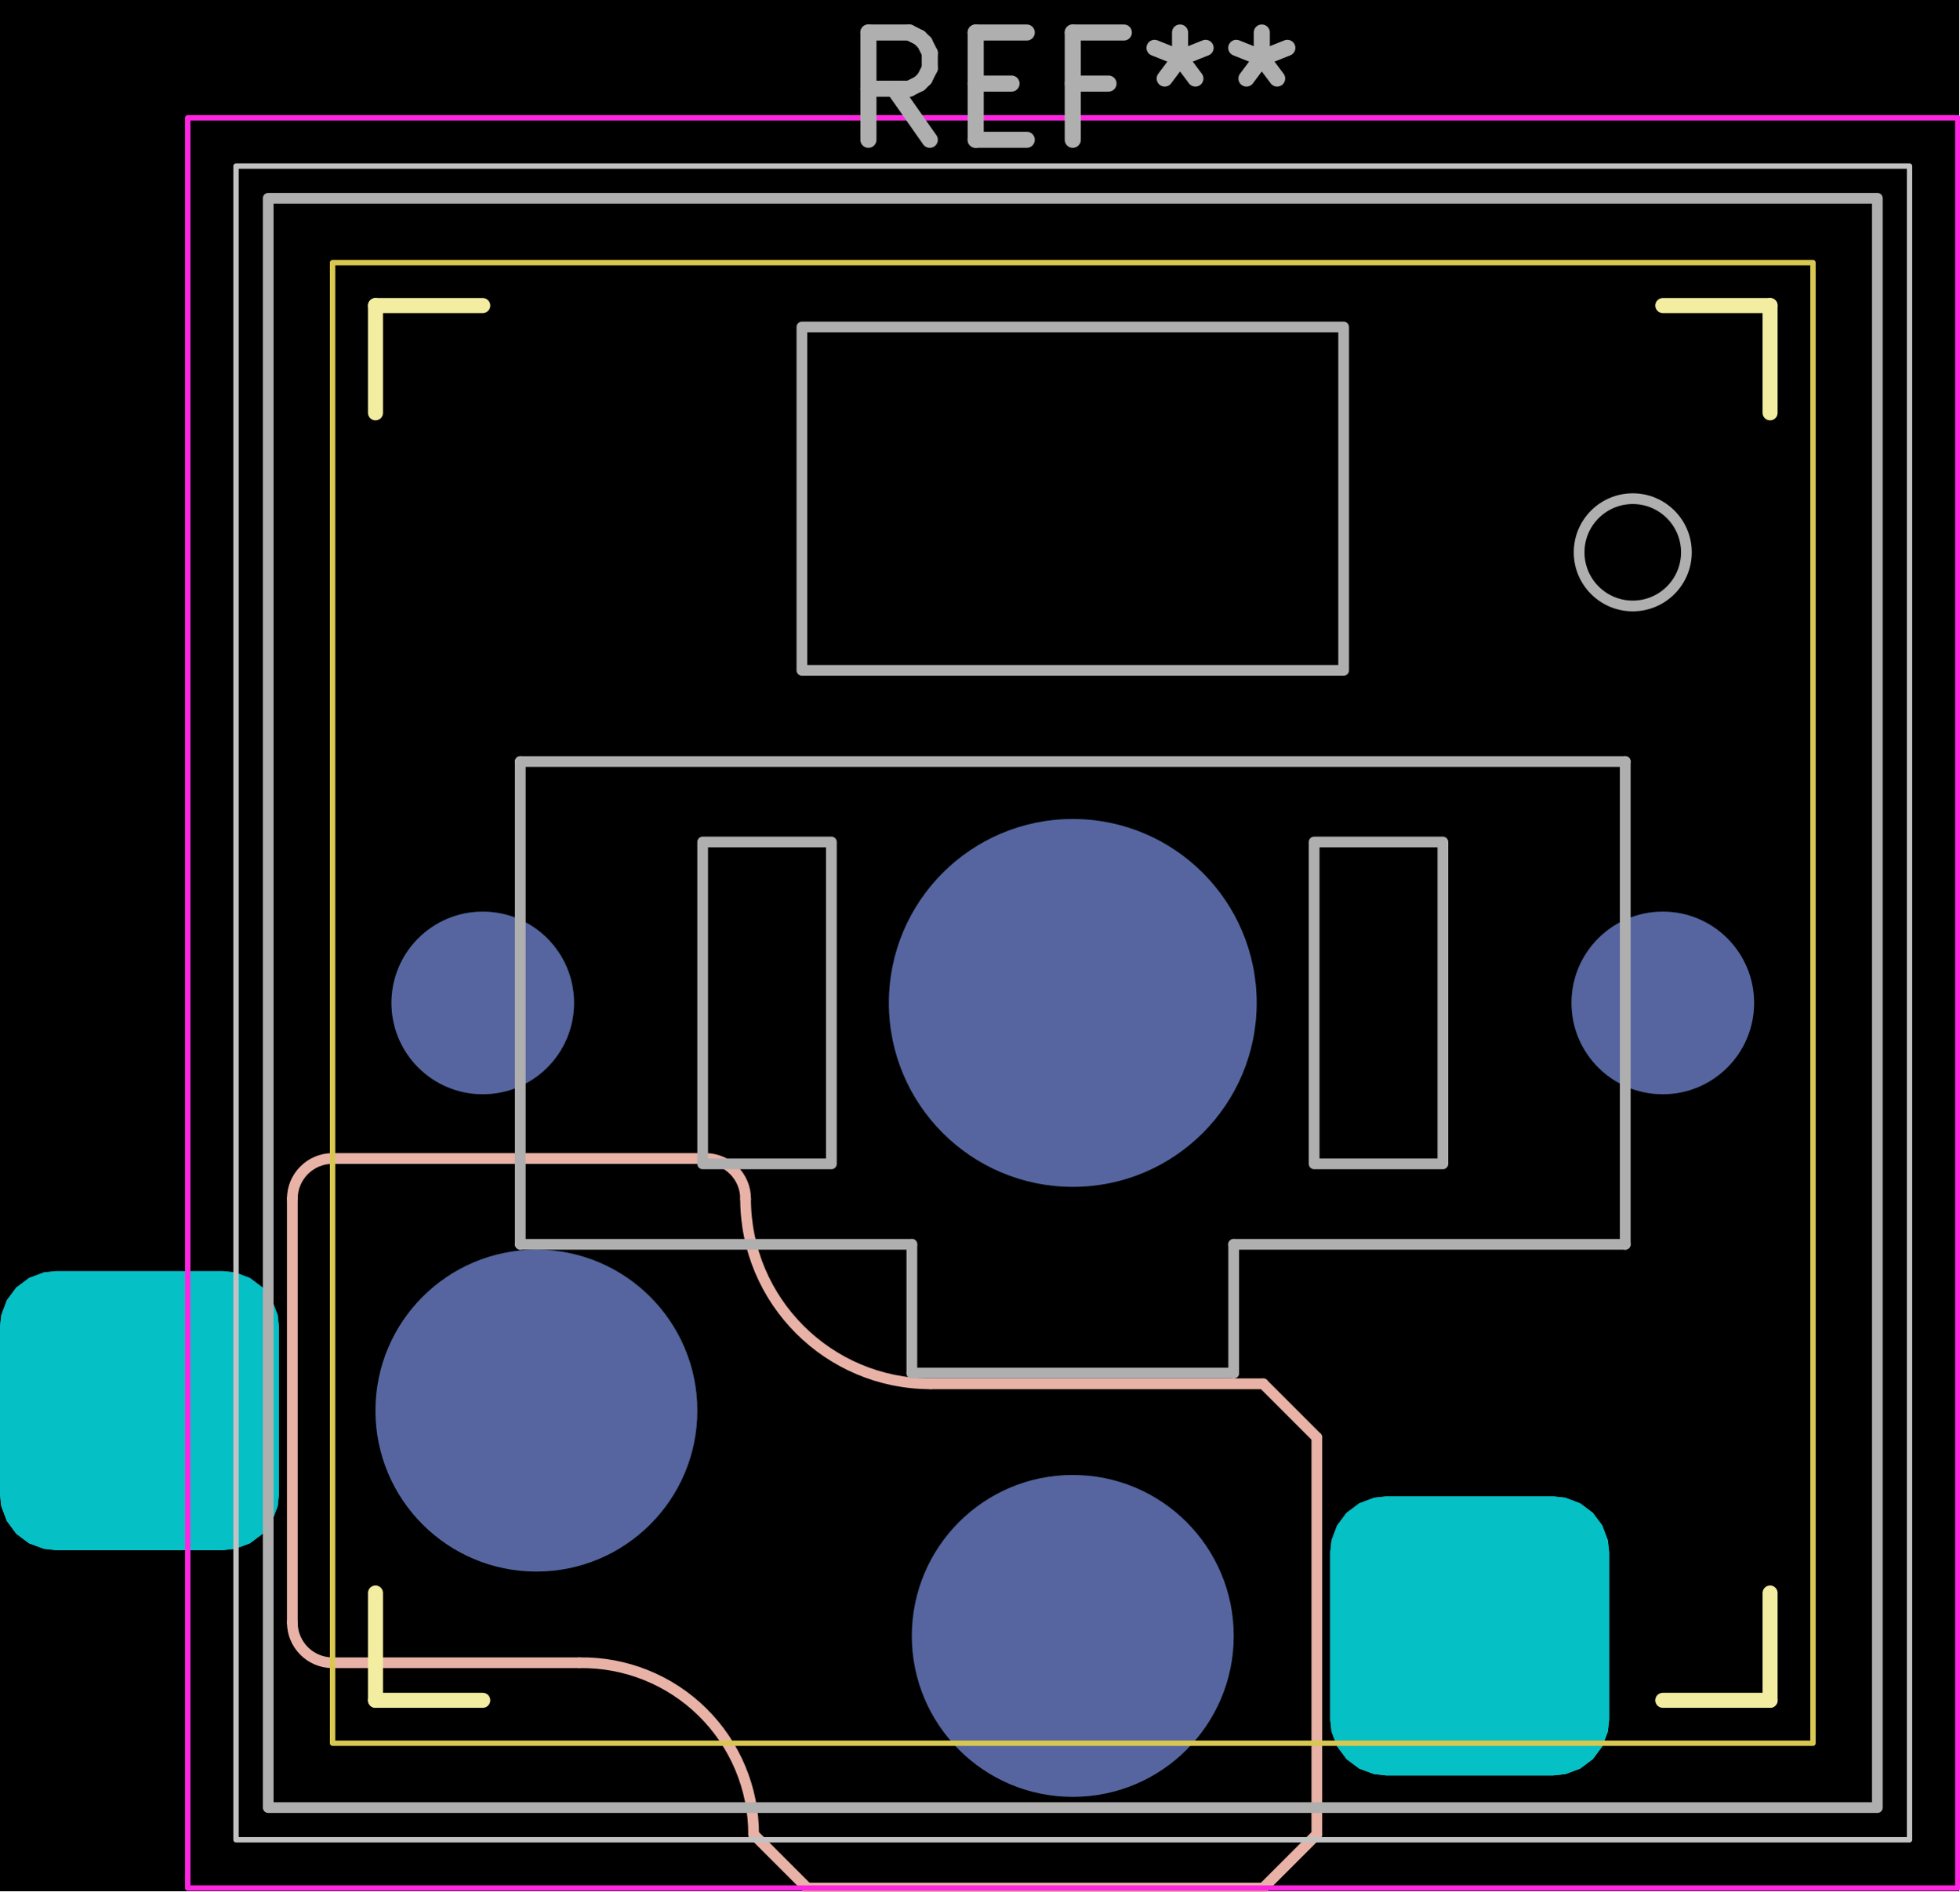
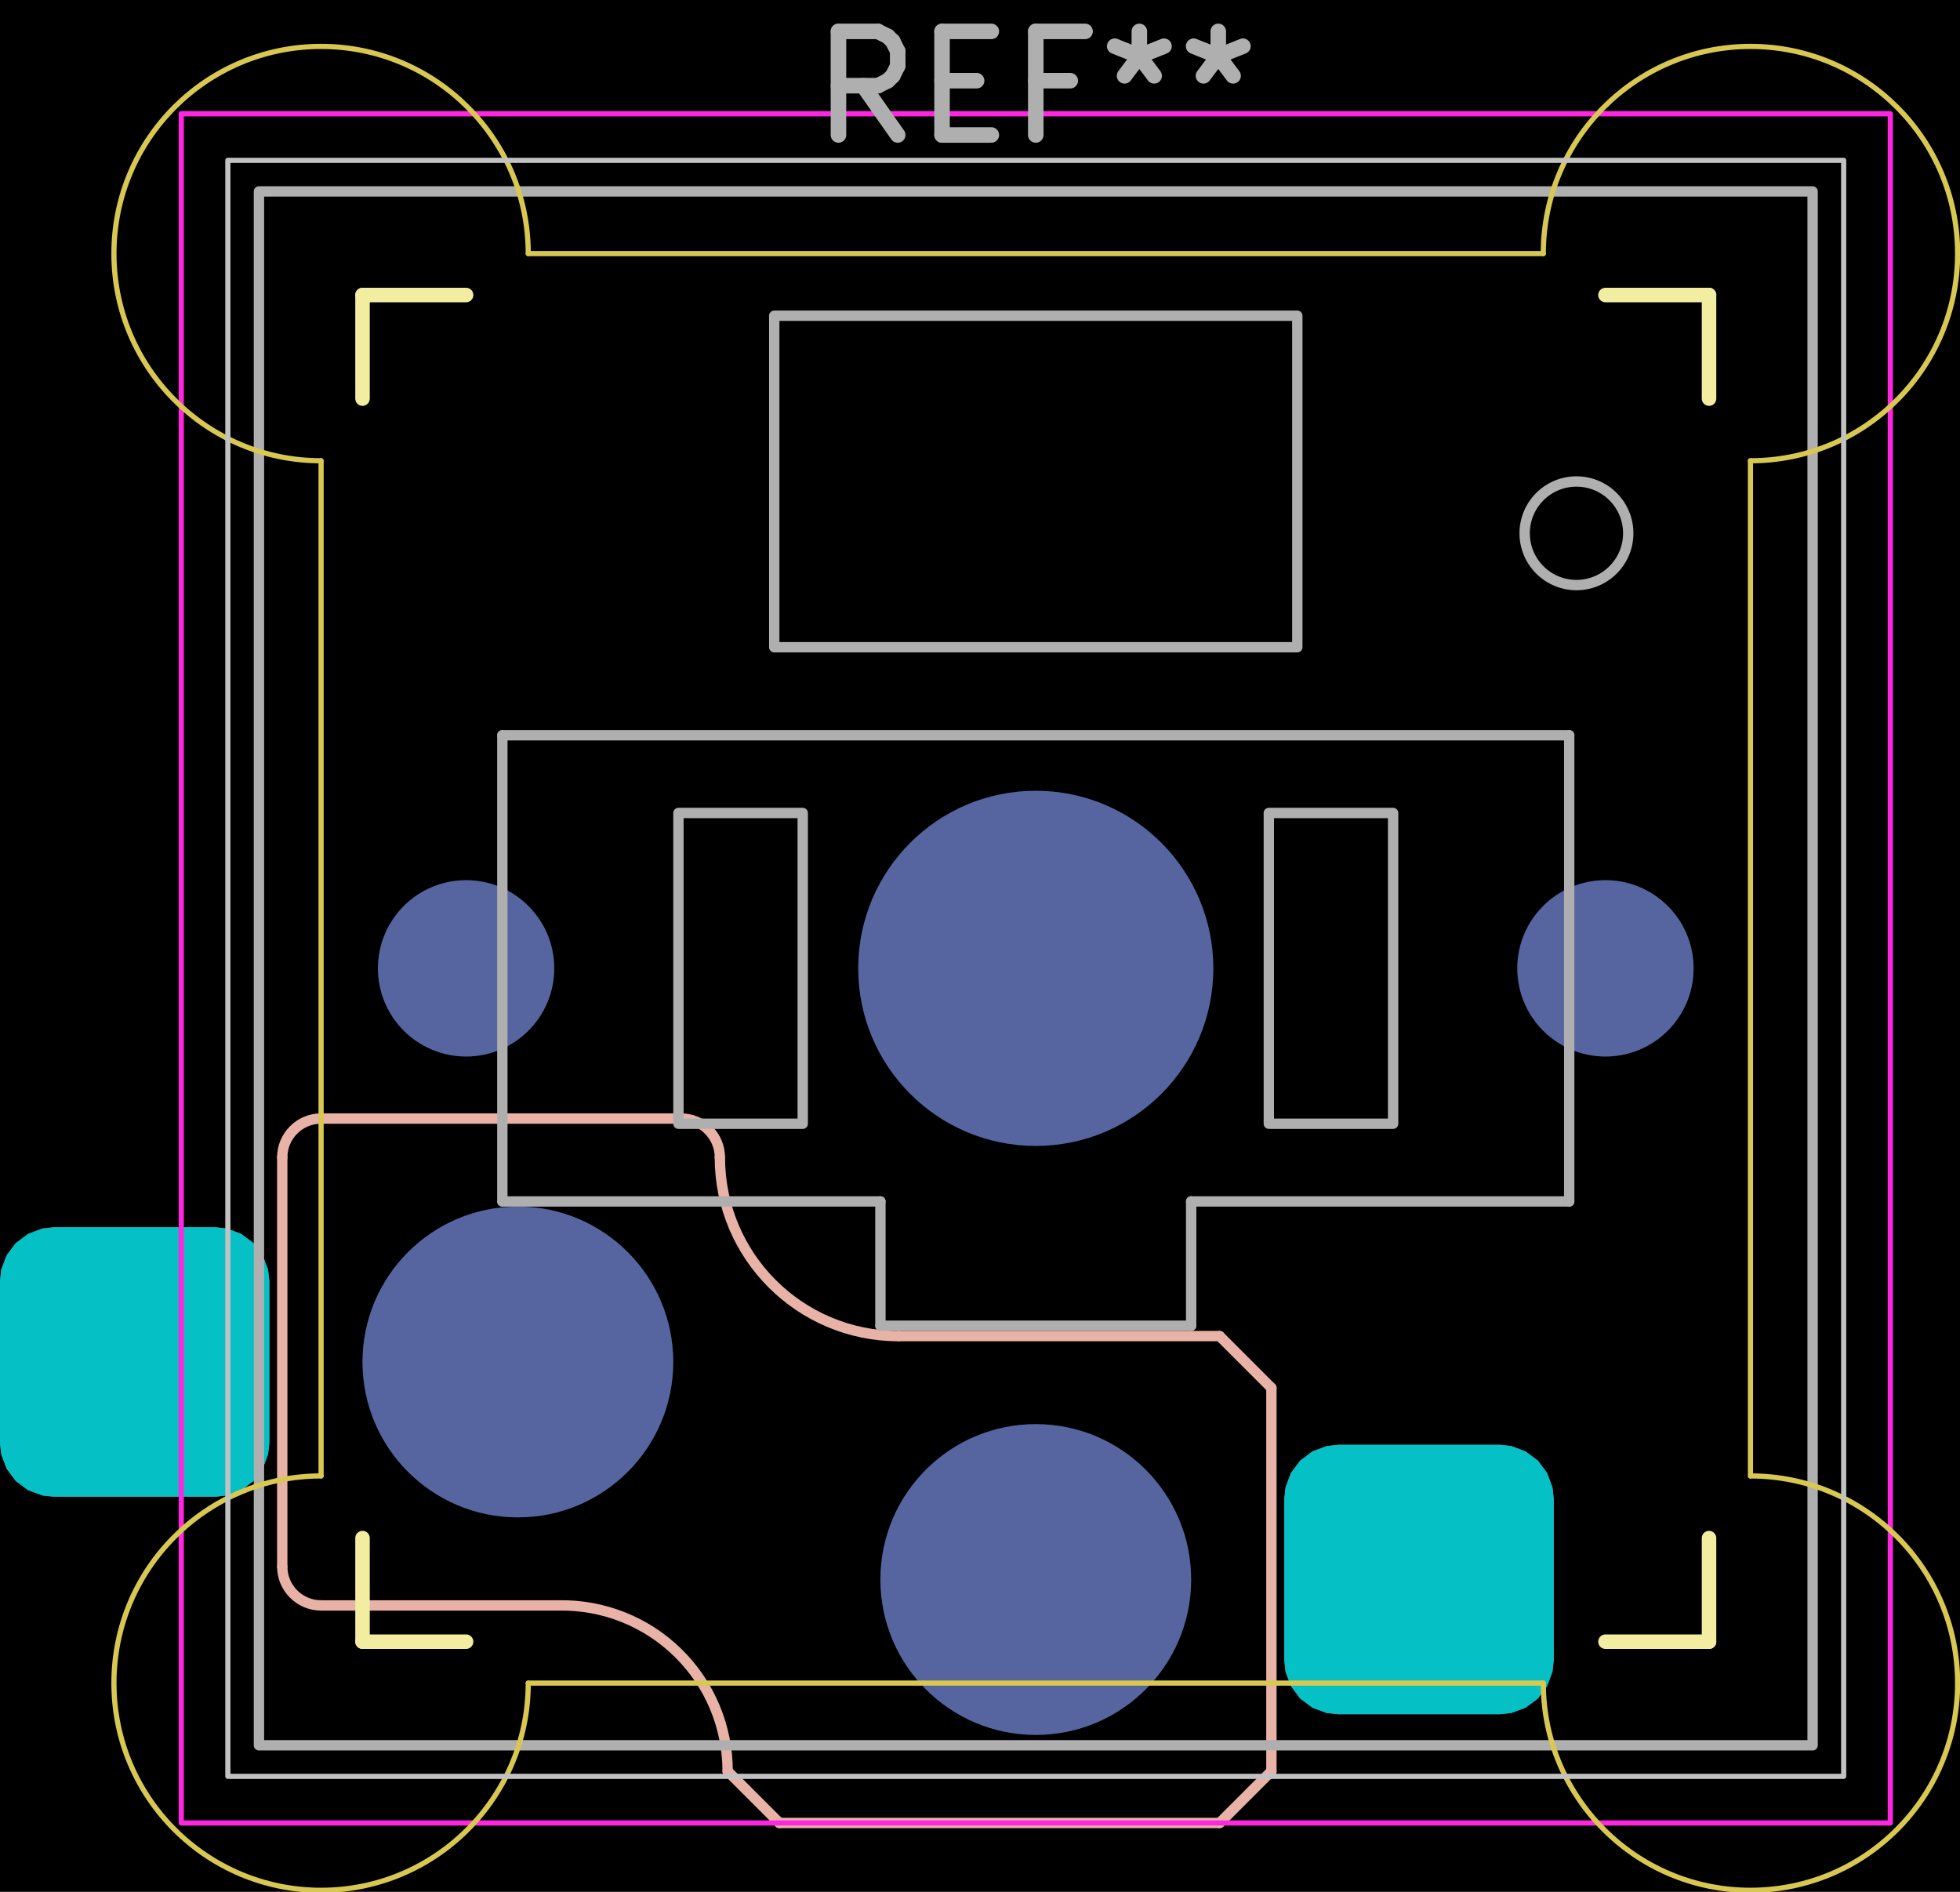
- <svg xmlns="http://www.w3.org/2000/svg" version="1.1" width="100%" height="100%" viewBox="0 0 18.263 17.628" preserveAspectRatio="xMidYMid meet">
+ <svg xmlns="http://www.w3.org/2000/svg" version="1.1" width="100%" height="100%" viewBox="0 0 18.923 18.263" preserveAspectRatio="xMidYMid meet">
  <rect width="100%" height="100%" fill="black" />
  <g style="fill:#000000; fill-opacity:1;stroke:#000000; stroke-opacity:1; stroke-linecap:round; stroke-linejoin:round;" transform="translate(0 0) scale(1 1)">
    <path style="fill:#4D7FC4; fill-opacity:1; stroke:none;fill-rule:evenodd;" d="M 12.4,14.468 12.412,14.358 12.464,14.219 12.552,14.101 12.671,14.012 12.809,13.96 12.92,13.948 14.48,13.948 14.591,13.96 14.729,14.012 14.848,14.101 14.936,14.219 14.988,14.358 15,14.468 15,16.028 14.988,16.139 14.936,16.277 14.848,16.396 14.729,16.485 14.591,16.536 14.48,16.548 12.92,16.548 12.809,16.536 12.671,16.485 12.552,16.396 12.464,16.277 12.412,16.139 12.4,16.028 Z" />
    <path style="fill:#4D7FC4; fill-opacity:1; stroke:none;fill-rule:evenodd;" d="M 0,12.368 0.012,12.258 0.064,12.119 0.152,12.001 0.271,11.912 0.409,11.86 0.52,11.848 2.08,11.848 2.191,11.86 2.329,11.912 2.448,12.001 2.536,12.119 2.588,12.258 2.6,12.368 2.6,13.928 2.588,14.039 2.536,14.177 2.448,14.296 2.329,14.385 2.191,14.436 2.08,14.448 0.52,14.448 0.409,14.436 0.271,14.385 0.152,14.296 0.064,14.177 0.012,14.039 0,13.928 Z" />
  </g>
  <g style="fill:#02FFEE; fill-opacity:0.4; stroke:none;">
    <circle cx="4.5" cy="9.348" r="0.851" />
    <circle cx="5" cy="13.148" r="1.5" />
    <circle cx="10" cy="9.348" r="1.714" />
    <circle cx="10" cy="15.248" r="1.5" />
    <circle cx="15.5" cy="9.348" r="0.851" />
    <path style="fill:#02FFEE; fill-opacity:0.4; stroke:none;fill-rule:evenodd;" d="M 12.4,14.468 12.412,14.358 12.464,14.219 12.552,14.101 12.671,14.012 12.809,13.96 12.92,13.948 14.48,13.948 14.591,13.96 14.729,14.012 14.848,14.101 14.936,14.219 14.988,14.358 15,14.468 15,16.028 14.988,16.139 14.936,16.277 14.848,16.396 14.729,16.485 14.591,16.536 14.48,16.548 12.92,16.548 12.809,16.536 12.671,16.485 12.552,16.396 12.464,16.277 12.412,16.139 12.4,16.028 Z" />
    <path style="fill:#02FFEE; fill-opacity:0.4; stroke:none;fill-rule:evenodd;" d="M 0,12.368 0.012,12.258 0.064,12.119 0.152,12.001 0.271,11.912 0.409,11.86 0.52,11.848 2.08,11.848 2.191,11.86 2.329,11.912 2.448,12.001 2.536,12.119 2.588,12.258 2.6,12.368 2.6,13.928 2.588,14.039 2.536,14.177 2.448,14.296 2.329,14.385 2.191,14.436 2.08,14.448 0.52,14.448 0.409,14.436 0.271,14.385 0.152,14.296 0.064,14.177 0.012,14.039 0,13.928 Z" />
    <path style="fill:#00C2C2; fill-opacity:0.9; stroke:none;fill-rule:evenodd;" d="M 12.4,14.468 12.412,14.358 12.464,14.219 12.552,14.101 12.671,14.012 12.809,13.96 12.92,13.948 14.48,13.948 14.591,13.96 14.729,14.012 14.848,14.101 14.936,14.219 14.988,14.358 15,14.468 15,16.028 14.988,16.139 14.936,16.277 14.848,16.396 14.729,16.485 14.591,16.536 14.48,16.548 12.92,16.548 12.809,16.536 12.671,16.485 12.552,16.396 12.464,16.277 12.412,16.139 12.4,16.028 Z" />
    <path style="fill:#00C2C2; fill-opacity:0.9; stroke:none;fill-rule:evenodd;" d="M 0,12.368 0.012,12.258 0.064,12.119 0.152,12.001 0.271,11.912 0.409,11.86 0.52,11.848 2.08,11.848 2.191,11.86 2.329,11.912 2.448,12.001 2.536,12.119 2.588,12.258 2.6,12.368 2.6,13.928 2.588,14.039 2.536,14.177 2.448,14.296 2.329,14.385 2.191,14.436 2.08,14.448 0.52,14.448 0.409,14.436 0.271,14.385 0.152,14.296 0.064,14.177 0.012,14.039 0,13.928 Z" />
  </g>
  <g style="fill:none;  stroke:#E8B2A7; stroke-width:0.1; stroke-opacity:1;  stroke-linecap:round; stroke-linejoin:round;">
    <path d="M2.725 15.123 L2.725 11.173 " />
    <path d="M3.1 10.798 L6.575 10.798 " />
    <path d="M3.1 15.498 L5.4 15.498 " />
    <path d="M7.525 17.598 L7.025 17.098 " />
    <path d="M8.675 12.898 L11.775 12.898 " />
    <path d="M11.775 17.598 L7.525 17.598 " />
    <path d="M12.275 13.398 L11.775 12.898 " />
    <path d="M12.275 13.398 L12.275 17.098 " />
    <path d="M12.275 17.098 L11.775 17.598 " />
    <path d="M3.1 10.798 A0.375 0.375 0.0 0 0 2.725 11.173" />
    <path d="M2.725 15.123 A0.375 0.375 0.0 0 0 3.1 15.498" />
    <path d="M7.025 17.098 A1.6 1.6 0.0 0 0 5.4 15.498" />
    <path d="M6.95 11.173 A0.375 0.375 0.0 0 0 6.575 10.798" />
    <path d="M6.95 11.173 A1.725 1.725 0.0 0 0 8.675 12.898" />
  </g>
  <g style="fill:#D864FF; fill-opacity:0.4; stroke:none;">
    <circle cx="4.5" cy="9.348" r="0.851" />
    <circle cx="5" cy="13.148" r="1.5" />
    <circle cx="10" cy="9.348" r="1.714" />
    <circle cx="10" cy="15.248" r="1.5" />
    <circle cx="15.5" cy="9.348" r="0.851" />
  </g>
  <g style="fill:none;  stroke:#F2EDA1; stroke-width:0.14; stroke-opacity:1;  stroke-linecap:round; stroke-linejoin:round;">
    <path d="M3.5 3.848 L3.5 2.848 " />
    <path d="M3.5 15.848 L3.5 14.848 " />
    <path d="M3.5 15.848 L4.5 15.848 " />
    <path d="M4.5 2.848 L3.5 2.848 " />
    <path d="M15.5 15.848 L16.5 15.848 " />
    <path d="M16.5 2.848 L15.5 2.848 " />
    <path d="M16.5 2.848 L16.5 3.848 " />
    <path d="M16.5 14.848 L16.5 15.848 " />
    <path style="fill:none;  stroke:#FF26E2; stroke-width:0.05; stroke-opacity:1;  stroke-linecap:round; stroke-linejoin:round;fill:none" d="M 1.75,1.098 18.25,1.098 18.25,17.598 1.75,17.598 Z" />
  </g>
  <g style="fill:none;  stroke:#AFAFAF; stroke-width:0.15; stroke-opacity:1;  stroke-linecap:round; stroke-linejoin:round;">
    <text x="10" y="1.348" textLength="4.536" font-size="1.333" lengthAdjust="spacingAndGlyphs" text-anchor="middle" opacity="0" stroke-opacity="0">REF**</text>
    <g class="stroked-text">
      <path d="M8.667 1.303 L8.333 0.827 " />
      <path d="M8.095 1.303 L8.095 0.303 " />
      <path d="M8.095 0.303 L8.476 0.303 " />
      <path d="M8.476 0.303 L8.571 0.351 " />
      <path d="M8.571 0.351 L8.619 0.398 " />
      <path d="M8.619 0.398 L8.667 0.494 " />
      <path d="M8.667 0.494 L8.667 0.636 " />
      <path d="M8.667 0.636 L8.619 0.732 " />
      <path d="M8.619 0.732 L8.571 0.779 " />
      <path d="M8.571 0.779 L8.476 0.827 " />
      <path d="M8.476 0.827 L8.095 0.827 " />
      <path d="M9.095 0.779 L9.429 0.779 " />
      <path d="M9.571 1.303 L9.095 1.303 " />
      <path d="M9.095 1.303 L9.095 0.303 " />
      <path d="M9.095 0.303 L9.571 0.303 " />
      <path d="M10.333 0.779 L10 0.779 " />
      <path d="M10 1.303 L10 0.303 " />
      <path d="M10 0.303 L10.476 0.303 " />
      <path d="M11 0.303 L11 0.541 " />
      <path d="M10.762 0.446 L11 0.541 " />
      <path d="M11 0.541 L11.238 0.446 " />
      <path d="M10.857 0.732 L11 0.541 " />
      <path d="M11 0.541 L11.143 0.732 " />
      <path d="M11.762 0.303 L11.762 0.541 " />
      <path d="M11.524 0.446 L11.762 0.541 " />
      <path d="M11.762 0.541 L12 0.446 " />
      <path d="M11.619 0.732 L11.762 0.541 " />
      <path d="M11.762 0.541 L11.905 0.732 " />
    </g>
  </g>
  <g style="fill:none;  stroke:#AFAFAF; stroke-width:0.1; stroke-opacity:1;  stroke-linecap:round; stroke-linejoin:round;">
    <path d="M4.85 7.098 L4.85 11.598 " />
    <path d="M4.85 7.098 L15.15 7.098 " />
    <path d="M4.85 11.598 L8.5 11.598 " />
    <path d="M8.5 12.798 L8.5 11.598 " />
    <path d="M11.5 11.598 L11.5 12.798 " />
    <path d="M11.5 12.798 L8.5 12.798 " />
    <path d="M15.15 7.098 L15.15 11.598 " />
    <path d="M15.15 11.598 L11.5 11.598 " />
    <path style="fill:none;  stroke:#AFAFAF; stroke-width:0.1; stroke-opacity:1;  stroke-linecap:round; stroke-linejoin:round;fill:none" d="M 2.5,1.848 17.5,1.848 17.5,16.848 2.5,16.848 Z" />
    <path style="fill:none;  stroke:#AFAFAF; stroke-width:0.1; stroke-opacity:1;  stroke-linecap:round; stroke-linejoin:round;fill:none" d="M 7.475,3.048 12.525,3.048 12.525,6.248 7.475,6.248 Z" />
    <path style="fill:none;  stroke:#AFAFAF; stroke-width:0.1; stroke-opacity:1;  stroke-linecap:round; stroke-linejoin:round;fill:none" d="M 6.55,7.848 7.75,7.848 7.75,10.848 6.55,10.848 Z" />
    <path style="fill:none;  stroke:#AFAFAF; stroke-width:0.1; stroke-opacity:1;  stroke-linecap:round; stroke-linejoin:round;fill:none" d="M 12.25,7.848 13.45,7.848 13.45,10.848 12.25,10.848 Z" />
    <circle cx="15.22" cy="5.148" r="0.5" />
-     <path style="fill:none;  stroke:#D8C852; stroke-width:0.05; stroke-opacity:1;  stroke-linecap:round; stroke-linejoin:round;fill:none" d="M 3.1,2.448 16.9,2.448 16.9,16.248 3.1,16.248 Z" />
+   </g>
+   <g style="fill:none;  stroke:#D8C852; stroke-width:0.05; stroke-opacity:1;  stroke-linecap:round; stroke-linejoin:round;">
+     <path d="M5.1 2.448 L14.9 2.448 " />
+     <path d="M16.9 4.448 L16.9 14.248 " />
+     <path d="M14.9 16.248 L5.1 16.248 " />
+     <path d="M3.1 14.248 L3.1 4.448 " />
+     <path d="M16.9 4.448 A2 2 0.0 1 0 14.9 2.448" />
+     <path d="M14.9 16.248 A2 2 0.0 1 0 16.9 14.248" />
+     <path d="M3.1 14.248 A2 2 0.0 1 0 5.1 16.248" />
+     <path d="M5.1 2.448 A2 2 0.0 1 0 3.1 4.448" />
    <path style="fill:none;  stroke:#C2C2C2; stroke-width:0.05; stroke-opacity:1;  stroke-linecap:round; stroke-linejoin:round;fill:none" d="M 2.2,1.548 17.8,1.548 17.8,17.148 2.2,17.148 Z" />
  </g>
</svg>
